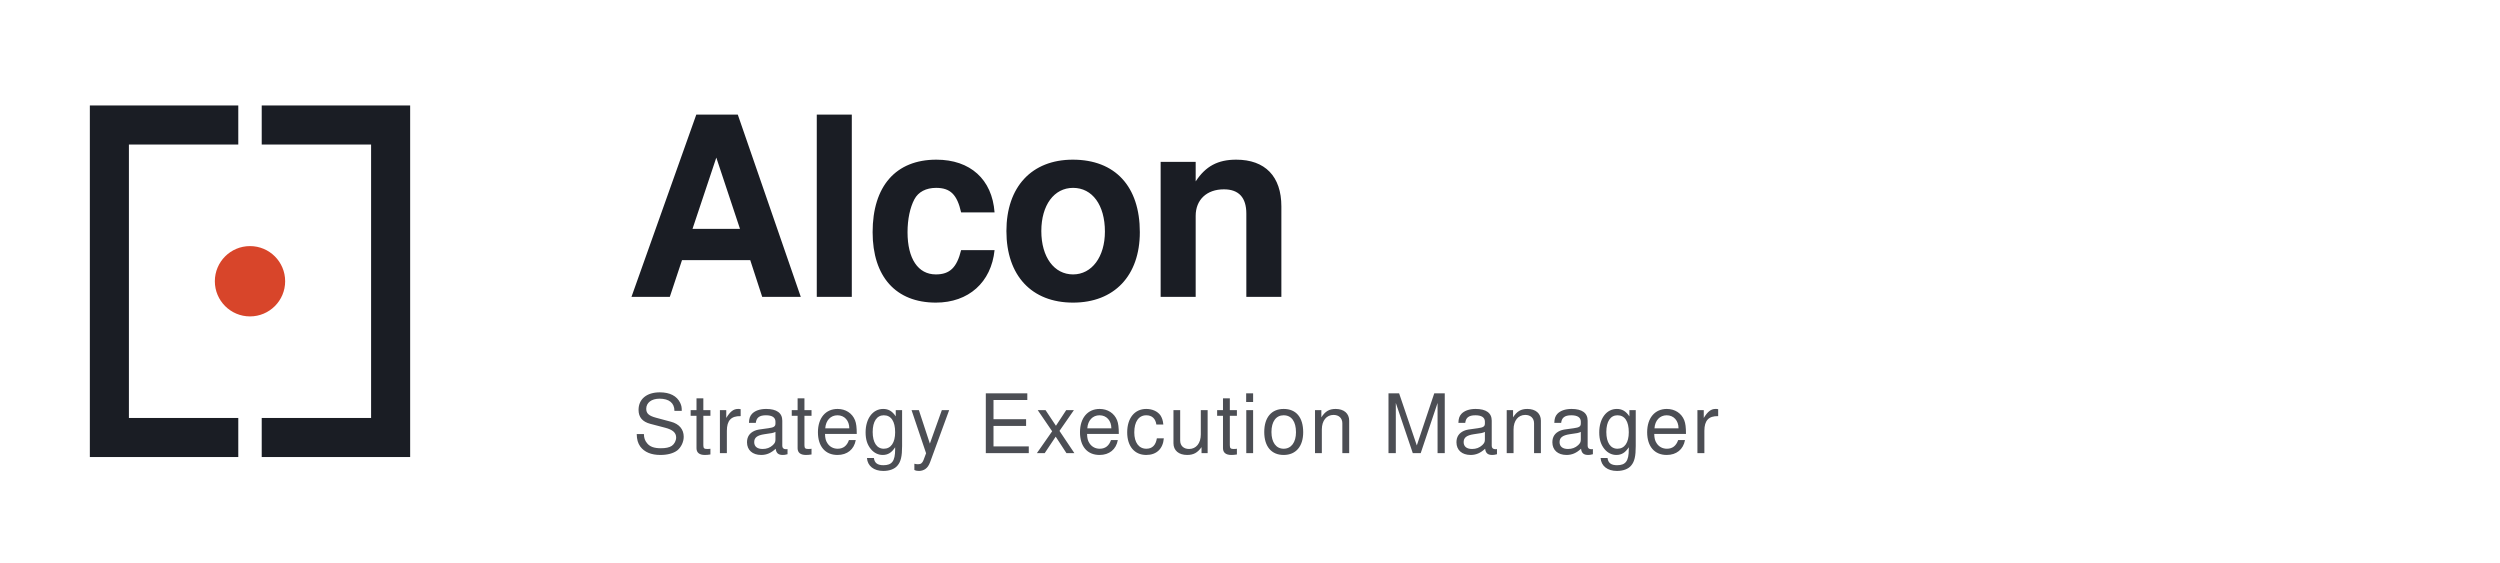
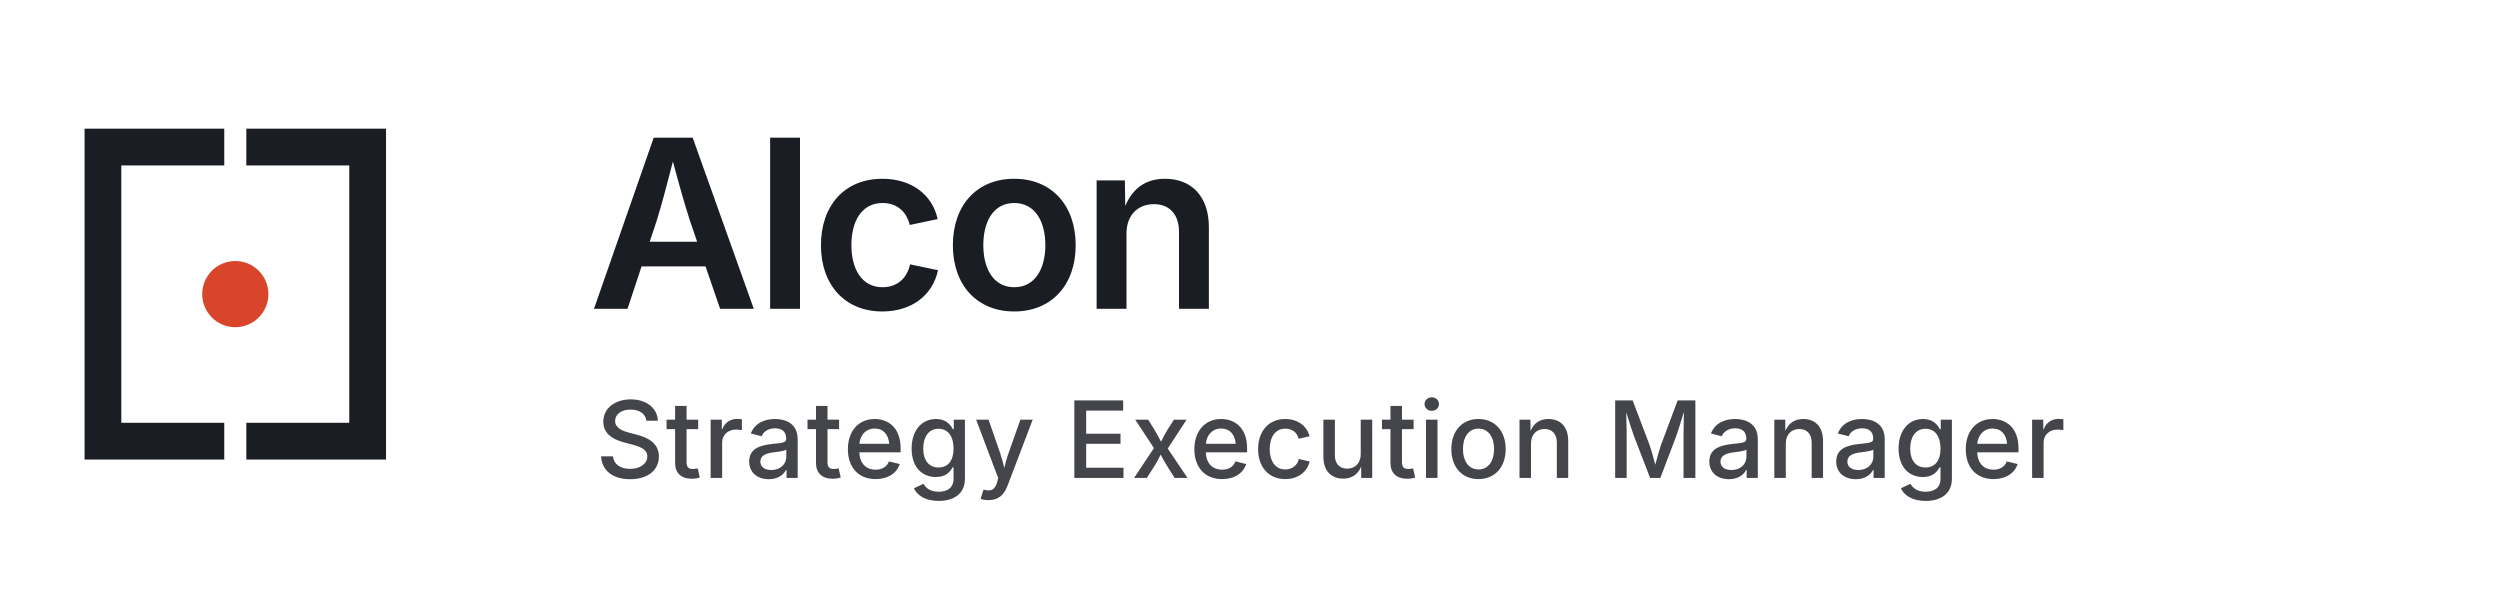
- <svg xmlns="http://www.w3.org/2000/svg" viewBox="0 0 320 72" width="640" height="144" shape-rendering="geometricPrecision">
-   <g transform="translate(0, 4)">
+ <svg xmlns="http://www.w3.org/2000/svg" viewBox="0 0 340 80" width="680" height="160" shape-rendering="geometricPrecision">
+   <g transform="translate(0, 8)">
    <path d="M 28 12 L 14 12 L 14 52 L 28 52" fill="none" stroke="#1a1d24" stroke-width="5" stroke-linecap="square" stroke-linejoin="miter" />
    <path d="M 36 12 L 50 12 L 50 52 L 36 52" fill="none" stroke="#1a1d24" stroke-width="5" stroke-linecap="square" stroke-linejoin="miter" />
    <circle cx="32" cy="32" r="4.5" fill="#d8452a" />
  </g>
-   <text x="80" y="38" fill="#1a1d24" font-family="Helvetica Neue, Helvetica, Inter, Arial, sans-serif" font-size="32" font-weight="600" letter-spacing="-0.7">Alcon</text>
-   <text x="81" y="58" fill="#1a1d24" fill-opacity="0.78" font-family="Helvetica Neue, Helvetica, Inter, Arial, sans-serif" font-size="10.5" font-weight="500" letter-spacing="0.3">Strategy Execution Manager</text>
+   <text x="80" y="42" fill="#1a1d24" font-family="Helvetica Neue, Inter, Arial, sans-serif" font-size="32" font-weight="600" letter-spacing="-0.7">Alcon</text>
+   <text x="81" y="65" fill="#1a1d24" fill-opacity="0.82" font-family="Helvetica Neue, Inter, Arial, sans-serif" font-size="14.5" font-weight="500" letter-spacing="0.15">Strategy Execution Manager</text>
</svg>
